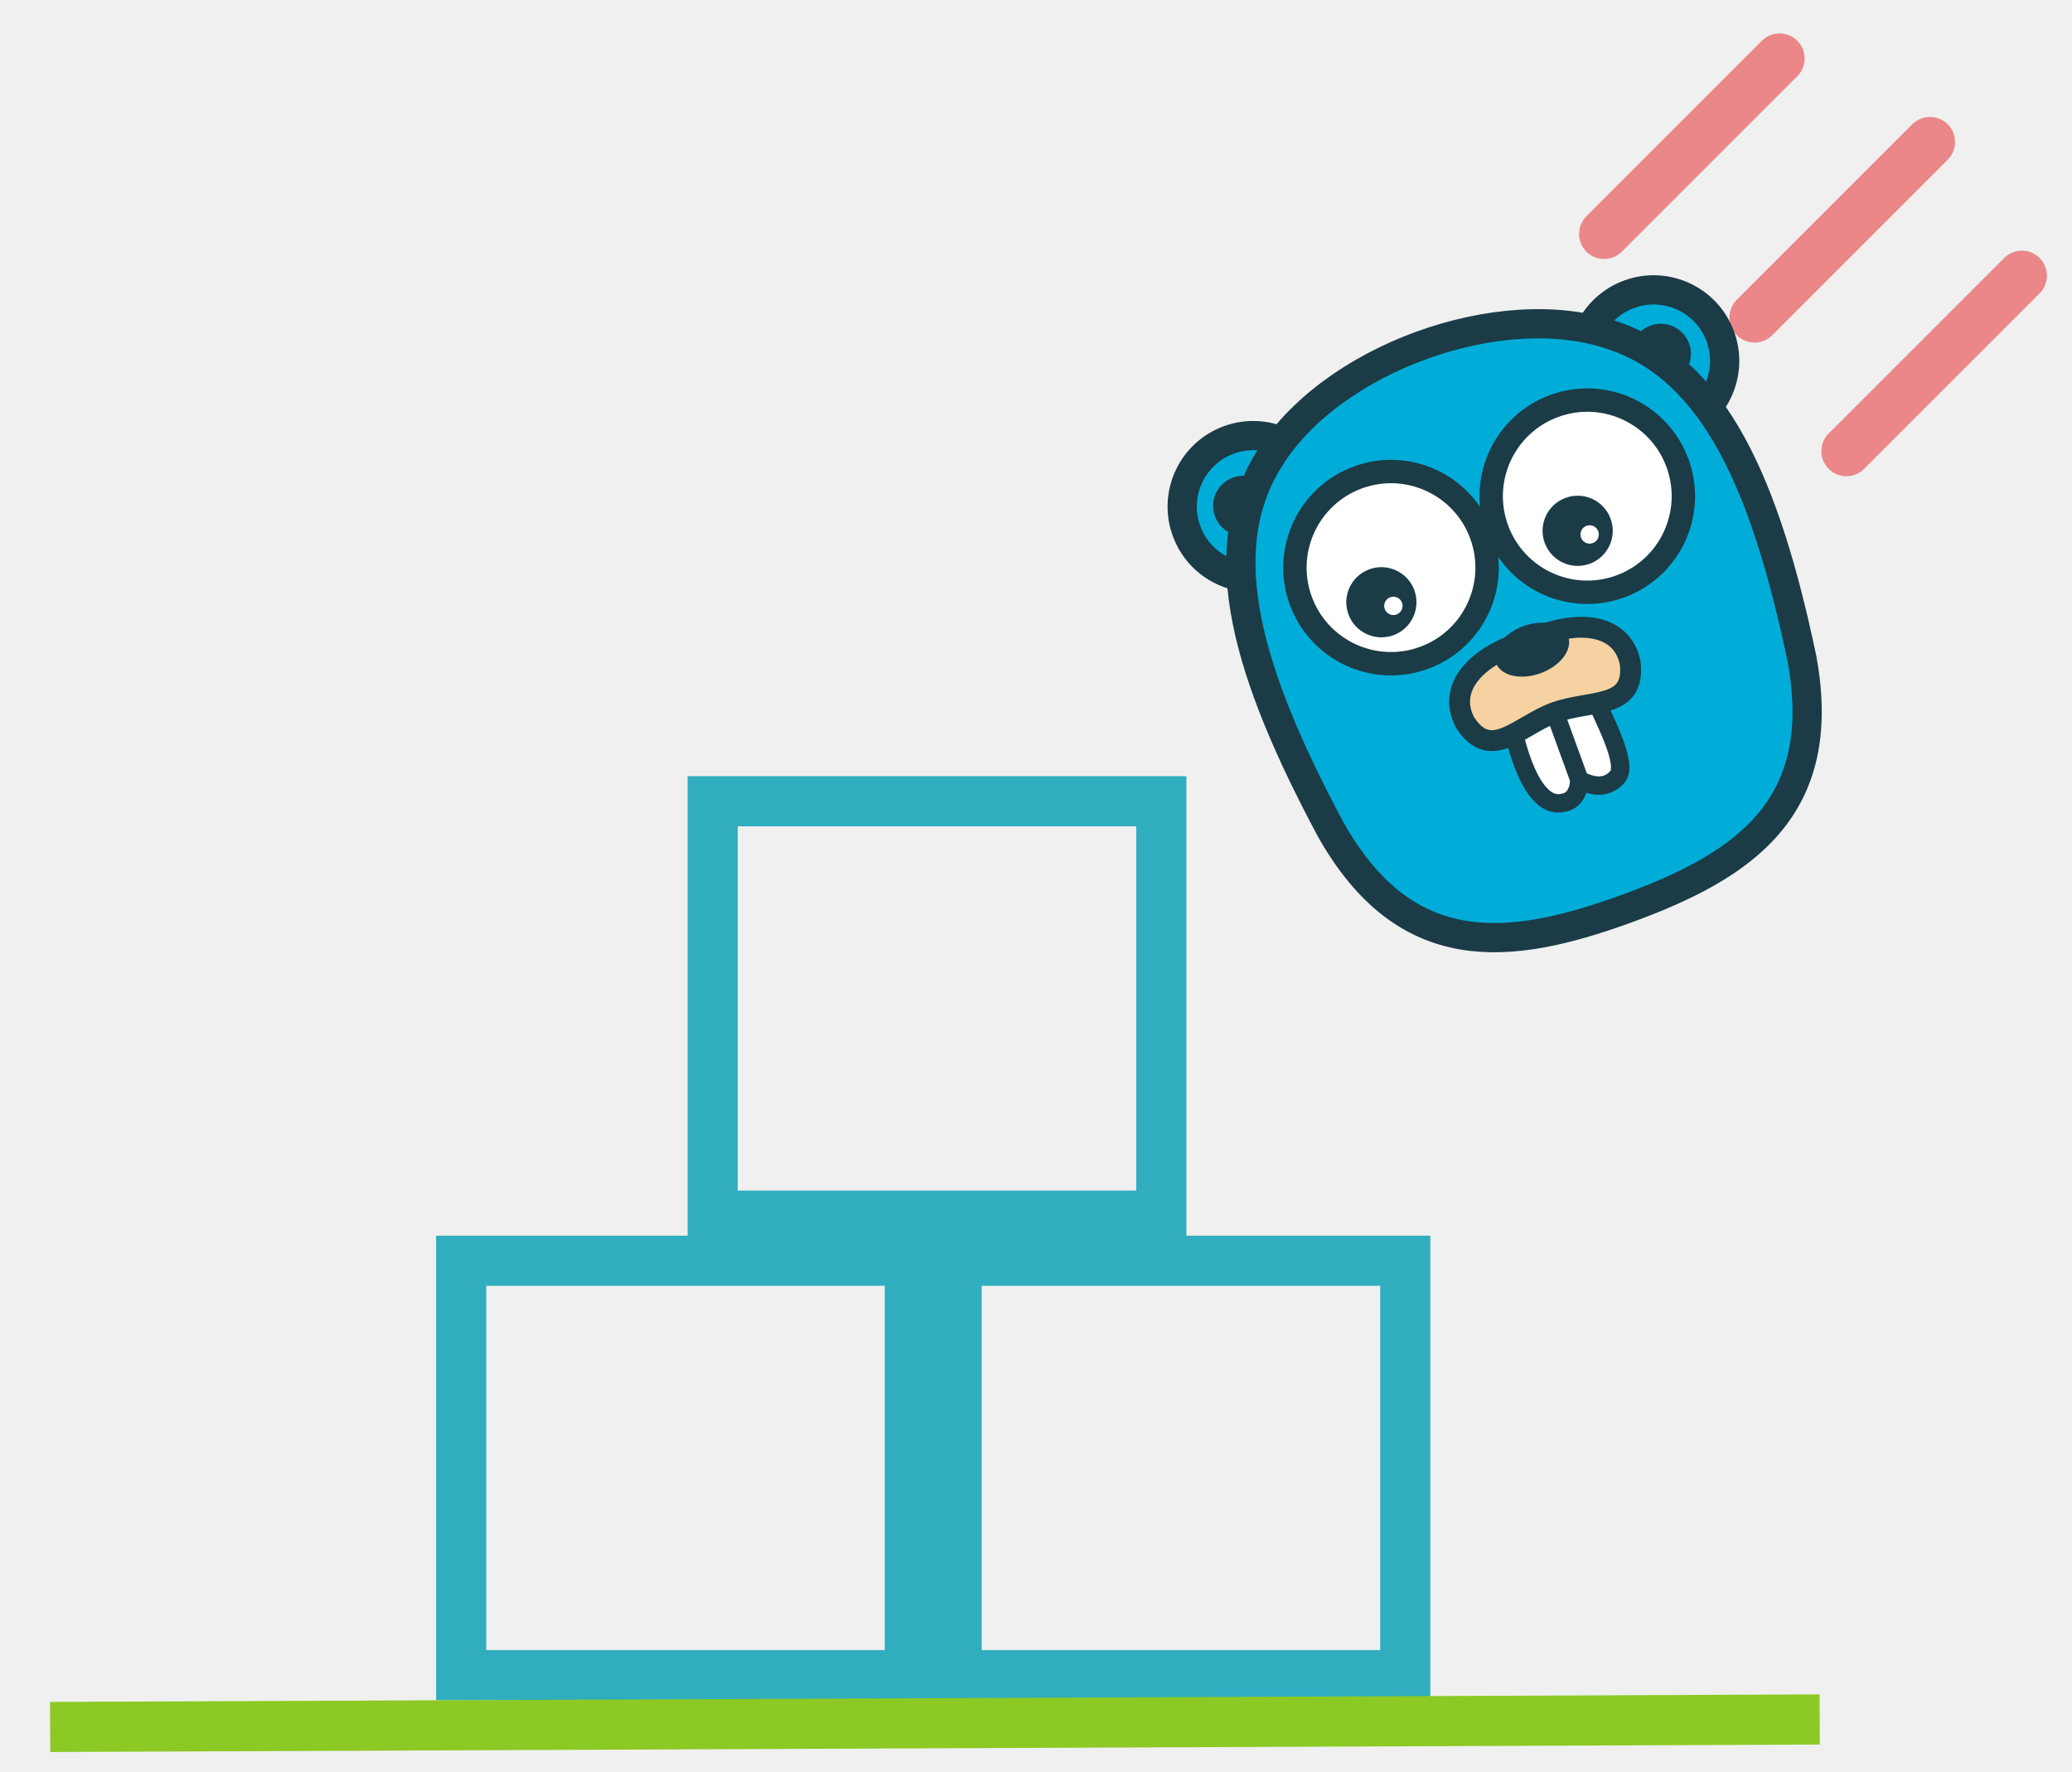
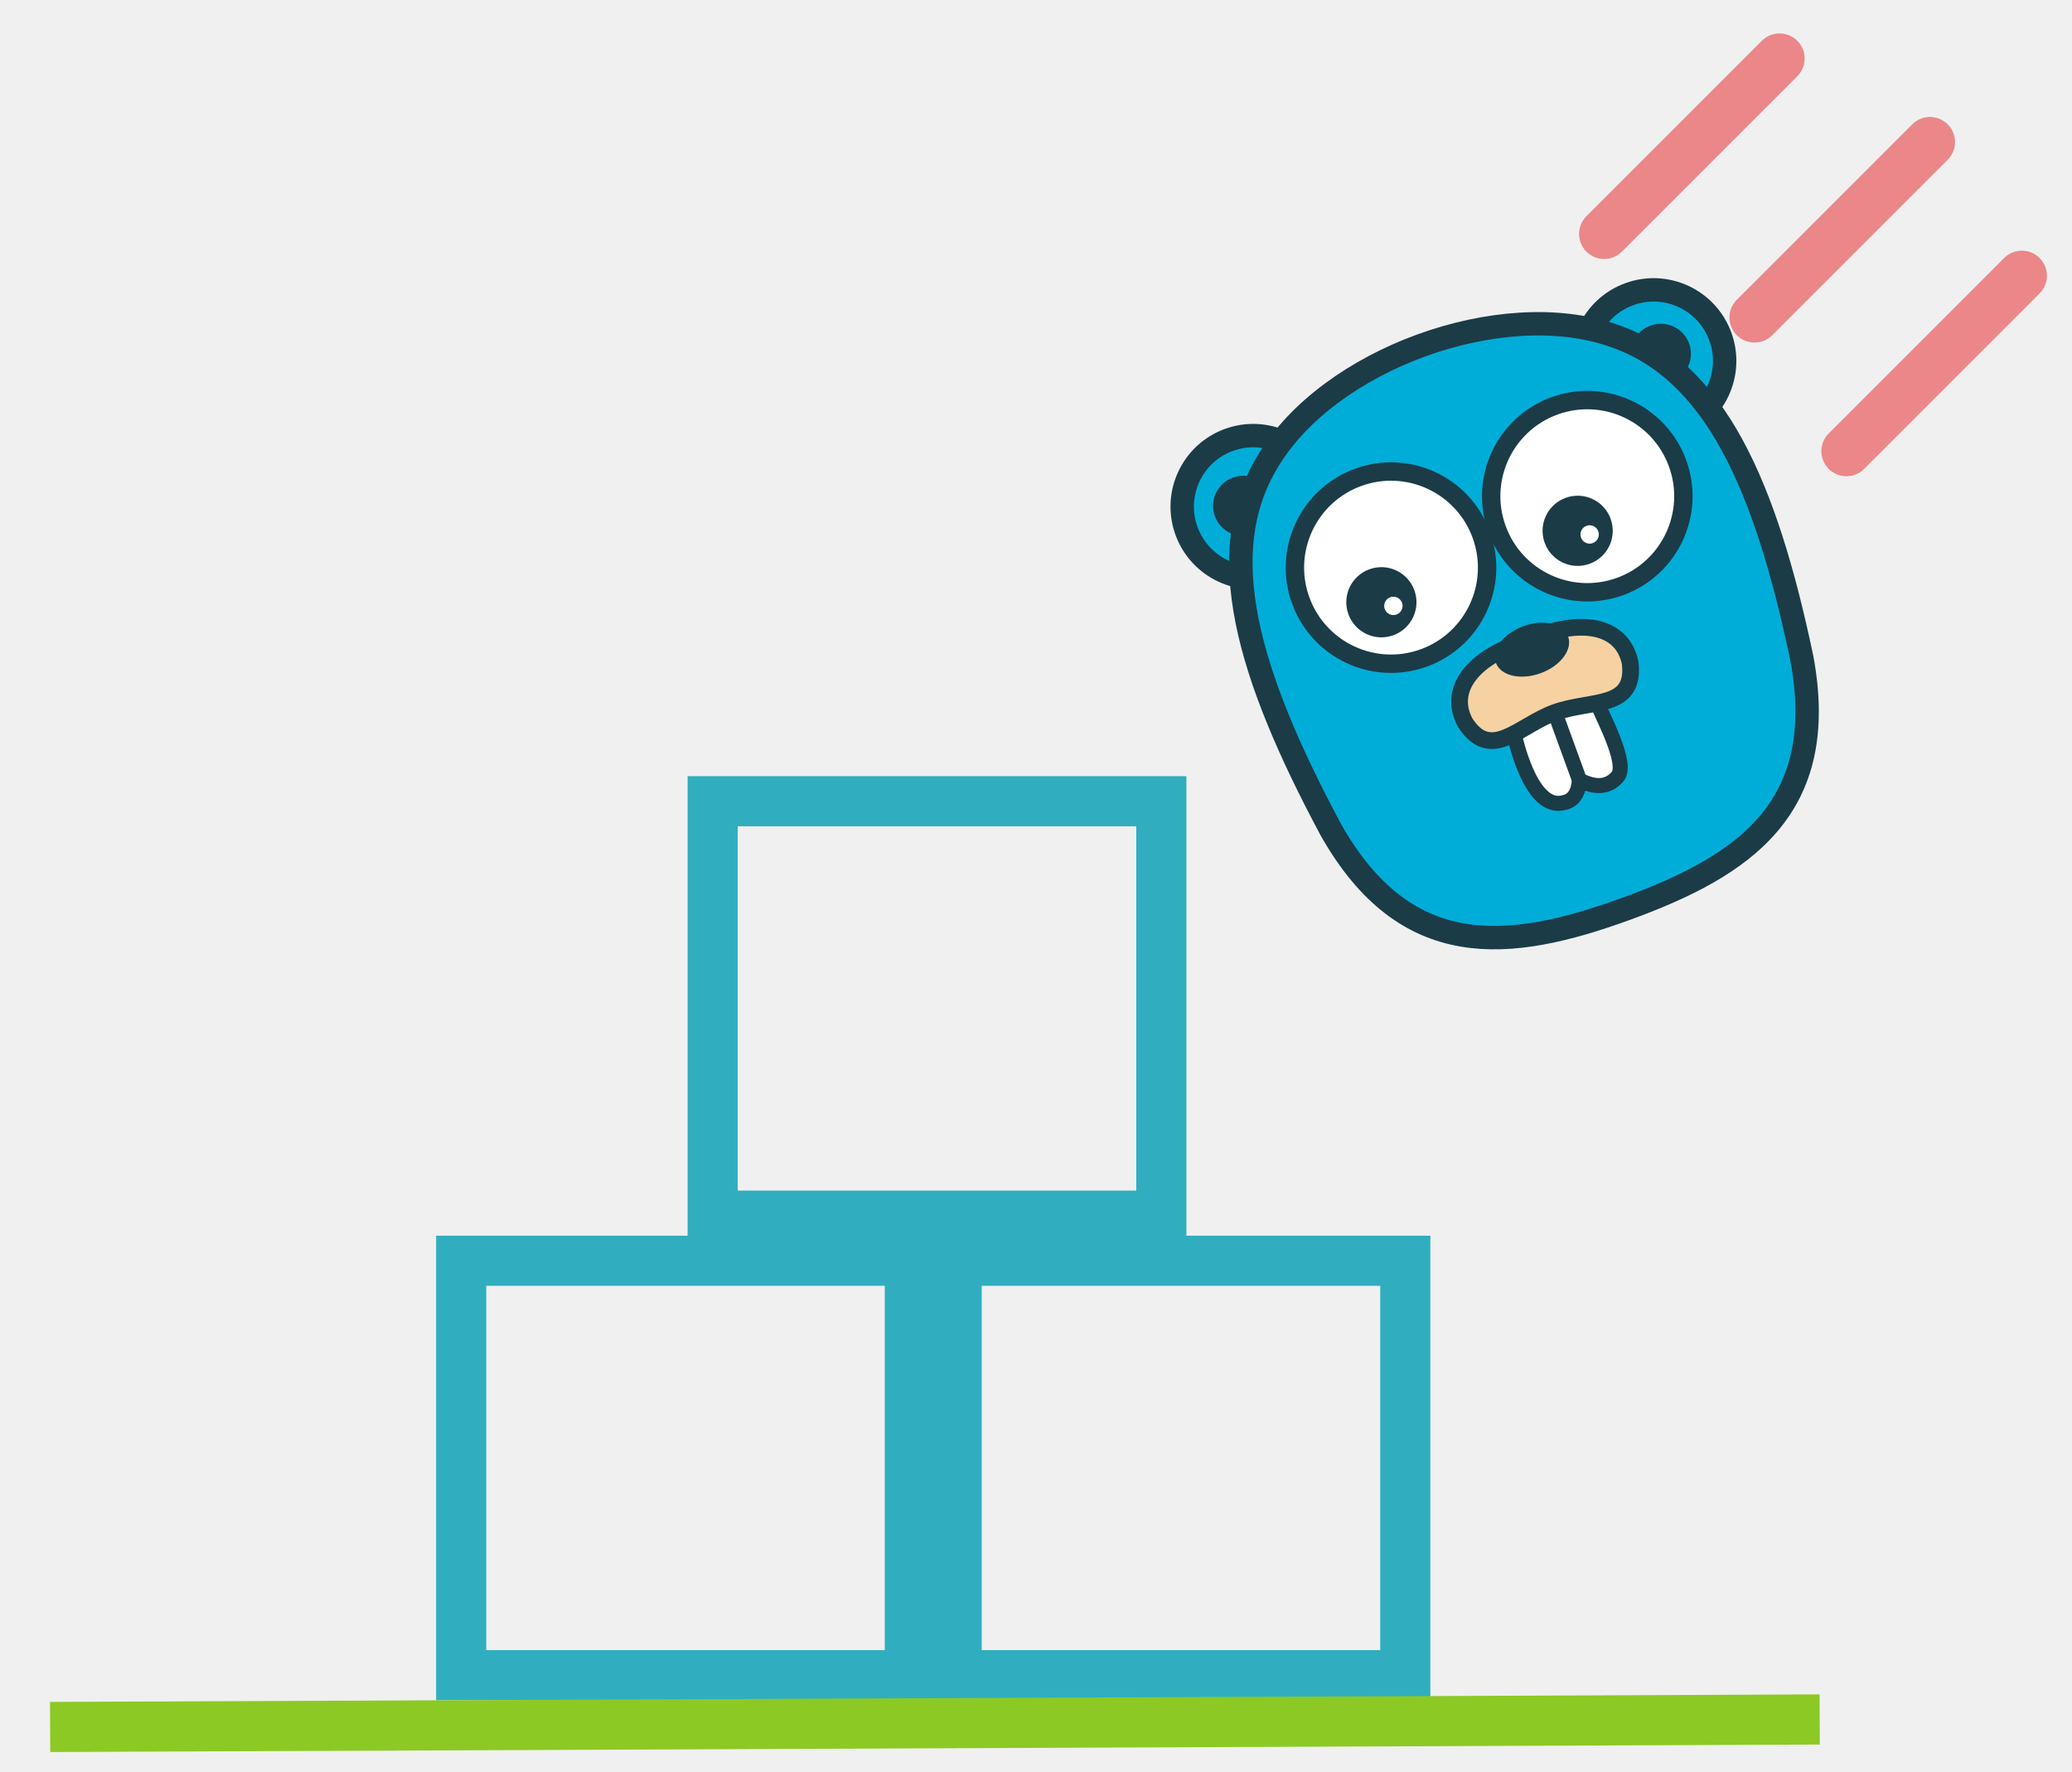
<svg xmlns="http://www.w3.org/2000/svg" viewBox="-0.6 -1.2 24.8 21.2" width="248" height="212">
  <g fill="none" stroke-width="0.6">
    <rect x="7.93" y="8.39" width="5.37" height="4.96" stroke="#30aebf" />
    <rect x="4.92" y="13.89" width="5.37" height="4.96" stroke="#30aebf" />
    <rect x="10.85" y="13.89" width="5.37" height="4.96" stroke="#30aebf" />
    <path d="M0 19.47 21.18 19.38" stroke="#8cc924" />
    <g stroke="#eb8788" stroke-linecap="round">
      <path d="M18.6 1.6 20.7 -0.5" />
      <path d="M20.4 2.6 22.5 0.5" />
      <path d="M21.5 4.2 23.6 2.1" />
    </g>
  </g>
-   <g transform="translate(17.6 6.2) rotate(-20)" stroke="#1b3b47" stroke-width="0.35" stroke-linecap="round" stroke-linejoin="round">
+   <g transform="translate(17.6 6.2) rotate(-20)" stroke="#1b3b47" stroke-width="0.28" stroke-linecap="round" stroke-linejoin="round">
    <g fill="#00add8">
      <circle cx="-2.55" cy="-2.35" r="0.85" />
      <circle cx="2.55" cy="-2.35" r="0.85" />
    </g>
    <g fill="#1b3b47" stroke="none">
      <circle cx="-2.66" cy="-2.4" r="0.36" />
      <circle cx="2.66" cy="-2.4" r="0.36" />
    </g>
    <path d="M-3.0 1.6 C-3.3 -0.5 -3.2 -2.0 -2.2 -2.8 C-1.1 -3.7 1.1 -3.7 2.2 -2.8 C3.2 -2.0 3.3 -0.5 3.0 1.6 C2.7 3.4 1.5 3.7 0 3.7 C-1.5 3.7 -2.7 3.4 -3.0 1.6 Z" fill="#00add8" />
-     <g fill="#fff" stroke-width="0.28">
+     <g fill="#fff" stroke-width="0.22">
      <circle cx="-1.25" cy="-1.1" r="1.15" />
      <circle cx="1.25" cy="-1.1" r="1.15" />
    </g>
    <circle cx="-1.5" cy="-0.75" r="0.42" fill="#1b3b47" stroke="none" />
    <circle cx="1.0" cy="-0.75" r="0.42" fill="#1b3b47" stroke="none" />
    <g fill="#fff" stroke="none">
      <circle cx="-1.38" cy="-0.66" r="0.11" />
      <circle cx="1.12" cy="-0.66" r="0.11" />
    </g>
-     <g stroke-width="0.22">
+     <g stroke-width="0.18">
      <path d="M-0.52 1.1 C-0.6 1.55 -0.62 2.22 -0.27 2.25 Q-0.1 2.28 0 2.06 Q0.22 2.3 0.44 2.18 C0.62 2.08 0.52 1.45 0.5 1.1 Z" fill="#fff" />
      <path d="M0 1.1 V2.06" fill="none" />
    </g>
-     <path d="M-1.05 0.95 C-1.12 0.48 -0.65 0.23 0 0.28 C0.65 0.23 1.12 0.48 1.05 0.95 C0.92 1.5 0.46 1.2 0 1.2 C-0.46 1.2 -0.92 1.5 -1.05 0.95 Z" fill="#f6d2a2" stroke-width="0.25" />
+     <path d="M-1.05 0.95 C-1.12 0.48 -0.65 0.23 0 0.28 C0.65 0.23 1.12 0.48 1.05 0.95 C0.92 1.5 0.46 1.2 0 1.2 C-0.46 1.2 -0.92 1.5 -1.05 0.95 Z" fill="#f6d2a2" stroke-width="0.2" />
    <ellipse cx="0" cy="0.4" rx="0.46" ry="0.3" fill="#1b3b47" stroke="none" />
  </g>
</svg>
